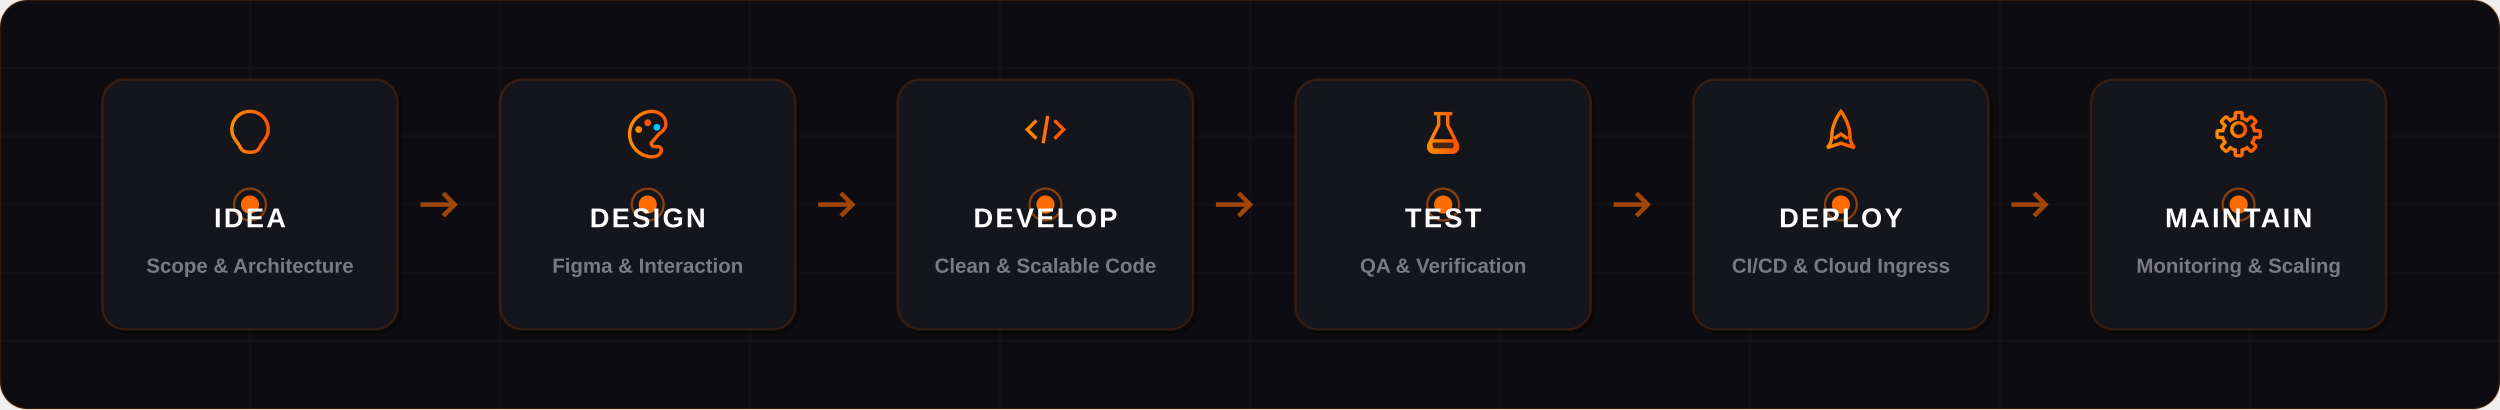
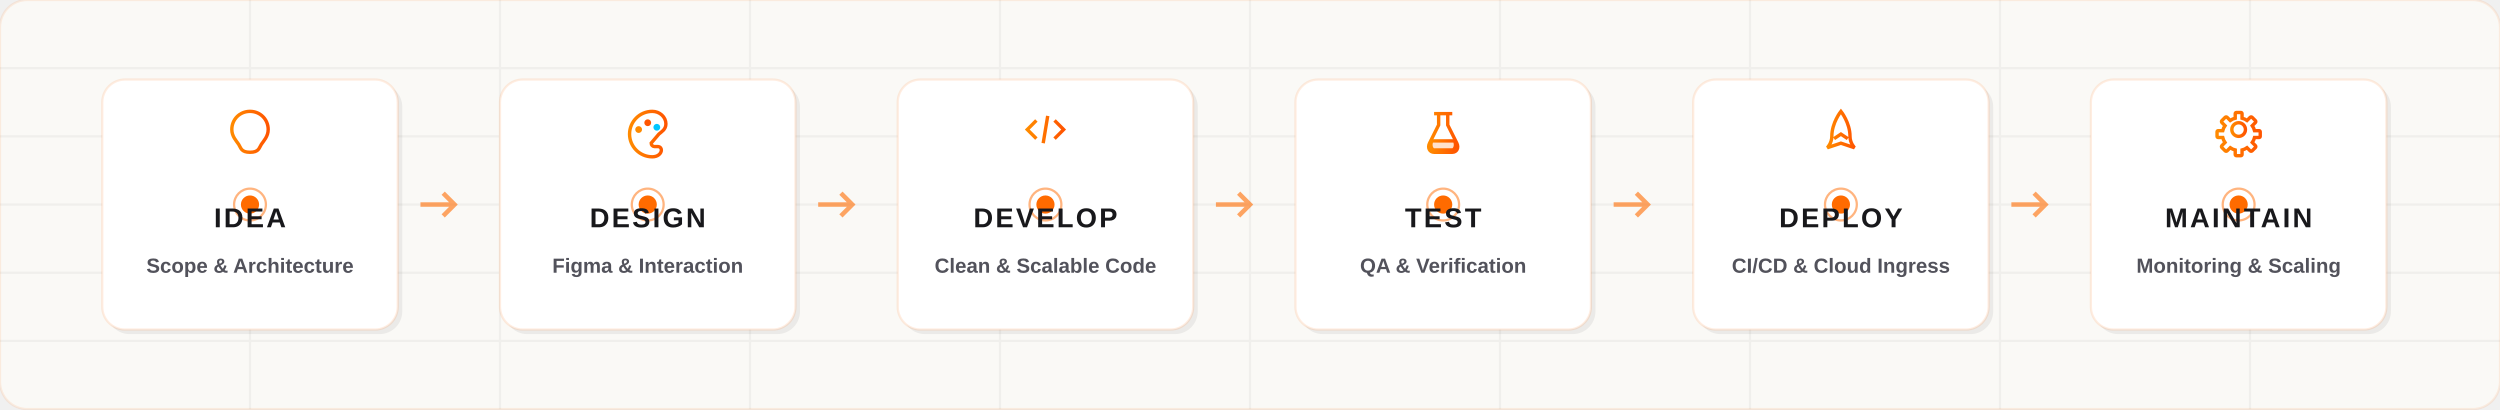
<svg xmlns="http://www.w3.org/2000/svg" viewBox="0 0 1100 180" width="100%" height="auto">
  <defs>
    <linearGradient id="workflowGrad" x1="0%" y1="0%" x2="100%" y2="0%">
      <stop offset="0%" stop-color="#FF8A00" />
      <stop offset="100%" stop-color="#FF5500" />
    </linearGradient>
  </defs>
-   <rect width="1100" height="180" rx="12" fill="#0D0D11" stroke="#FF6B00" stroke-opacity="0.15" stroke-width="1" />
-   <g opacity="0.02">
-     <path d="M0,30 L1100,30 M0,60 L1100,60 M0,90 L1100,90 M0,120 L1100,120 M0,150 L1100,150" stroke="#FFFFFF" stroke-width="1" />
-     <path d="M110,0 L110,180 M220,0 L220,180 M330,0 L330,180 M440,0 L440,180 M550,0 L550,180 M660,0 L660,180 M770,0 L770,180 M880,0 L880,180 M990,0 L990,180" stroke="#FFFFFF" stroke-width="1" />
+   <rect width="1100" height="180" rx="12" fill="#FAF9F6" stroke="#FF6B00" stroke-opacity="0.1" stroke-width="1" />
+   <g opacity="0.04">
+     <path d="M0,30 L1100,30 M0,60 L1100,60 M0,90 L1100,90 M0,120 L1100,120 M0,150 L1100,150" stroke="#000000" stroke-width="1" />
+     <path d="M110,0 L110,180 M220,0 L220,180 M330,0 L330,180 M440,0 L440,180 M550,0 L550,180 M660,0 L660,180 M770,0 L770,180 M880,0 L880,180 M990,0 L990,180" stroke="#000000" stroke-width="1" />
  </g>
  <path d="M 120,90 L 980,90" stroke="url(#workflowGrad)" stroke-width="2" stroke-dasharray="6,4" opacity="0.3" />
  <g transform="translate(185, 84)" opacity="0.6">
    <path d="M 0,6 L 15,6 M 10,1 L 15,6 L 10,11" stroke="#FF6B00" stroke-width="2" fill="none" />
  </g>
  <g transform="translate(110, 35)">
-     <rect x="-63" y="2" width="130" height="110" rx="10" fill="#000000" fill-opacity="0.3" />
-     <rect x="-65" y="0" width="130" height="110" rx="10" fill="#15151C" stroke="#FF6B00" stroke-opacity="0.15" stroke-width="1" />
+     <rect x="-63" y="2" width="130" height="110" rx="10" fill="#000000" fill-opacity="0.06" />
+     <rect x="-65" y="0" width="130" height="110" rx="10" fill="#FFFFFF" stroke="#FF6B00" stroke-opacity="0.12" stroke-width="1" />
    <circle cx="0" cy="55" r="4" fill="#FF6B00" />
    <circle cx="0" cy="55" r="7" fill="none" stroke="#FF6B00" stroke-width="1" stroke-opacity="0.5" />
    <g transform="translate(-10, 12)" stroke="url(#workflowGrad)" stroke-width="1.5" fill="none">
      <path d="M 10 2 C 5.5 2, 2 5.5, 2 10 C 2 13, 4 15, 5 16.5 C 6 18, 6 20, 10 20 C 14 20, 14 18, 15 16.5 C 16 15, 18 13, 18 10 C 18 5.5, 14.5 2, 10 2 Z" />
      <path d="M 7 20 L 13 20" />
    </g>
-     <text x="0" y="65" fill="#FFFFFF" font-family="Arial, Helvetica, sans-serif" font-size="12" font-weight="bold" text-anchor="middle" letter-spacing="1">IDEA</text>
-     <text x="0" y="85" fill="#7A7A86" font-family="Arial, Helvetica, sans-serif" font-size="9" font-weight="bold" text-anchor="middle">
+     <text x="0" y="65" fill="#18181B" font-family="Arial, Helvetica, sans-serif" font-size="12" font-weight="bold" text-anchor="middle" letter-spacing="1">IDEA</text>
+     <text x="0" y="85" fill="#52525B" font-family="Arial, Helvetica, sans-serif" font-size="9" font-weight="bold" text-anchor="middle">
          Scope &amp; Architecture
        </text>
  </g>
  <g transform="translate(360, 84)" opacity="0.6">
    <path d="M 0,6 L 15,6 M 10,1 L 15,6 L 10,11" stroke="#FF6B00" stroke-width="2" fill="none" />
  </g>
  <g transform="translate(285, 35)">
-     <rect x="-63" y="2" width="130" height="110" rx="10" fill="#000000" fill-opacity="0.3" />
-     <rect x="-65" y="0" width="130" height="110" rx="10" fill="#15151C" stroke="#FF6B00" stroke-opacity="0.15" stroke-width="1" />
+     <rect x="-63" y="2" width="130" height="110" rx="10" fill="#000000" fill-opacity="0.06" />
+     <rect x="-65" y="0" width="130" height="110" rx="10" fill="#FFFFFF" stroke="#FF6B00" stroke-opacity="0.12" stroke-width="1" />
    <circle cx="0" cy="55" r="4" fill="#FF6B00" />
    <circle cx="0" cy="55" r="7" fill="none" stroke="#FF6B00" stroke-width="1" stroke-opacity="0.5" />
    <g transform="translate(-10, 12)" stroke="url(#workflowGrad)" stroke-width="1.5" fill="none">
      <path d="M 12 2 C 6.5 2, 2 6.5, 2 12 C 2 17.5, 6.5 22, 12 22 C 14.5 22, 16 20.5, 16 19 C 16 18.2, 15.4 17.5, 14.6 17.5 L 13 17.5 C 12.2 17.5, 11.5 16.8, 11.5 16 L 14.9 12 C 16 11, 18 10, 18 7.5 C 18 4.5, 15.3 2, 12 2 Z" />
      <circle cx="6" cy="10" r="1.5" fill="#FF8A00" stroke="none" />
      <circle cx="10" cy="7" r="1.5" fill="#FF5500" stroke="none" />
      <circle cx="14" cy="9" r="1.5" fill="#00C6FF" stroke="none" />
    </g>
-     <text x="0" y="65" fill="#FFFFFF" font-family="Arial, Helvetica, sans-serif" font-size="12" font-weight="bold" text-anchor="middle" letter-spacing="1">DESIGN</text>
-     <text x="0" y="85" fill="#7A7A86" font-family="Arial, Helvetica, sans-serif" font-size="9" font-weight="bold" text-anchor="middle">
+     <text x="0" y="65" fill="#18181B" font-family="Arial, Helvetica, sans-serif" font-size="12" font-weight="bold" text-anchor="middle" letter-spacing="1">DESIGN</text>
+     <text x="0" y="85" fill="#52525B" font-family="Arial, Helvetica, sans-serif" font-size="9" font-weight="bold" text-anchor="middle">
          Figma &amp; Interaction
        </text>
  </g>
  <g transform="translate(535, 84)" opacity="0.6">
    <path d="M 0,6 L 15,6 M 10,1 L 15,6 L 10,11" stroke="#FF6B00" stroke-width="2" fill="none" />
  </g>
  <g transform="translate(460, 35)">
-     <rect x="-63" y="2" width="130" height="110" rx="10" fill="#000000" fill-opacity="0.3" />
-     <rect x="-65" y="0" width="130" height="110" rx="10" fill="#15151C" stroke="#FF6B00" stroke-opacity="0.15" stroke-width="1" />
+     <rect x="-63" y="2" width="130" height="110" rx="10" fill="#000000" fill-opacity="0.06" />
+     <rect x="-65" y="0" width="130" height="110" rx="10" fill="#FFFFFF" stroke="#FF6B00" stroke-opacity="0.12" stroke-width="1" />
    <circle cx="0" cy="55" r="4" fill="#FF6B00" />
    <circle cx="0" cy="55" r="7" fill="none" stroke="#FF6B00" stroke-width="1" stroke-opacity="0.5" />
    <g transform="translate(-10, 12)" stroke="url(#workflowGrad)" stroke-width="1.5" fill="none">
      <path d="M 6 6 L 2 10 L 6 14 M 14 6 L 18 10 L 14 14 M 11 4 L 9 16" />
    </g>
-     <text x="0" y="65" fill="#FFFFFF" font-family="Arial, Helvetica, sans-serif" font-size="12" font-weight="bold" text-anchor="middle" letter-spacing="1">DEVELOP</text>
-     <text x="0" y="85" fill="#7A7A86" font-family="Arial, Helvetica, sans-serif" font-size="9" font-weight="bold" text-anchor="middle">
+     <text x="0" y="65" fill="#18181B" font-family="Arial, Helvetica, sans-serif" font-size="12" font-weight="bold" text-anchor="middle" letter-spacing="1">DEVELOP</text>
+     <text x="0" y="85" fill="#52525B" font-family="Arial, Helvetica, sans-serif" font-size="9" font-weight="bold" text-anchor="middle">
          Clean &amp; Scalable Code
        </text>
  </g>
  <g transform="translate(710, 84)" opacity="0.6">
    <path d="M 0,6 L 15,6 M 10,1 L 15,6 L 10,11" stroke="#FF6B00" stroke-width="2" fill="none" />
  </g>
  <g transform="translate(635, 35)">
-     <rect x="-63" y="2" width="130" height="110" rx="10" fill="#000000" fill-opacity="0.3" />
-     <rect x="-65" y="0" width="130" height="110" rx="10" fill="#15151C" stroke="#FF6B00" stroke-opacity="0.15" stroke-width="1" />
+     <rect x="-63" y="2" width="130" height="110" rx="10" fill="#000000" fill-opacity="0.06" />
+     <rect x="-65" y="0" width="130" height="110" rx="10" fill="#FFFFFF" stroke="#FF6B00" stroke-opacity="0.12" stroke-width="1" />
    <circle cx="0" cy="55" r="4" fill="#FF6B00" />
    <circle cx="0" cy="55" r="7" fill="none" stroke="#FF6B00" stroke-width="1" stroke-opacity="0.5" />
    <g transform="translate(-10, 12)" stroke="url(#workflowGrad)" stroke-width="1.5" fill="none">
      <path d="M 6 3 L 14 3 M 8 3 L 8 8 L 4 16 C 3 18, 4 20, 6 20 L 14 20 C 16 20, 17 18, 16 16 L 12 8 L 12 3" />
      <path d="M 5 15 L 15 15 C 16 17, 15 19, 14 19 L 6 19 C 5 19, 4 17, 5 15 Z" fill="#FF6B00" fill-opacity="0.2" />
    </g>
-     <text x="0" y="65" fill="#FFFFFF" font-family="Arial, Helvetica, sans-serif" font-size="12" font-weight="bold" text-anchor="middle" letter-spacing="1">TEST</text>
-     <text x="0" y="85" fill="#7A7A86" font-family="Arial, Helvetica, sans-serif" font-size="9" font-weight="bold" text-anchor="middle">
+     <text x="0" y="65" fill="#18181B" font-family="Arial, Helvetica, sans-serif" font-size="12" font-weight="bold" text-anchor="middle" letter-spacing="1">TEST</text>
+     <text x="0" y="85" fill="#52525B" font-family="Arial, Helvetica, sans-serif" font-size="9" font-weight="bold" text-anchor="middle">
          QA &amp; Verification
        </text>
  </g>
  <g transform="translate(885, 84)" opacity="0.6">
    <path d="M 0,6 L 15,6 M 10,1 L 15,6 L 10,11" stroke="#FF6B00" stroke-width="2" fill="none" />
  </g>
  <g transform="translate(810, 35)">
-     <rect x="-63" y="2" width="130" height="110" rx="10" fill="#000000" fill-opacity="0.3" />
-     <rect x="-65" y="0" width="130" height="110" rx="10" fill="#15151C" stroke="#FF6B00" stroke-opacity="0.15" stroke-width="1" />
+     <rect x="-63" y="2" width="130" height="110" rx="10" fill="#000000" fill-opacity="0.06" />
+     <rect x="-65" y="0" width="130" height="110" rx="10" fill="#FFFFFF" stroke="#FF6B00" stroke-opacity="0.12" stroke-width="1" />
    <circle cx="0" cy="55" r="4" fill="#FF6B00" />
    <circle cx="0" cy="55" r="7" fill="none" stroke="#FF6B00" stroke-width="1" stroke-opacity="0.5" />
    <g transform="translate(-10, 12)" stroke="url(#workflowGrad)" stroke-width="1.5" fill="none">
      <path d="M 10 2 C 10 2, 6 7, 6 13 C 6 16, 4 18, 4 18 L 10 16 L 16 18 C 16 18, 14 16, 14 13 C 14 7, 10 2, 10 2 Z M 7 14 C 7 14, 10 12, 10 12 C 10 12, 13 14, 13 14" />
    </g>
-     <text x="0" y="65" fill="#FFFFFF" font-family="Arial, Helvetica, sans-serif" font-size="12" font-weight="bold" text-anchor="middle" letter-spacing="1">DEPLOY</text>
-     <text x="0" y="85" fill="#7A7A86" font-family="Arial, Helvetica, sans-serif" font-size="9" font-weight="bold" text-anchor="middle">
+     <text x="0" y="65" fill="#18181B" font-family="Arial, Helvetica, sans-serif" font-size="12" font-weight="bold" text-anchor="middle" letter-spacing="1">DEPLOY</text>
+     <text x="0" y="85" fill="#52525B" font-family="Arial, Helvetica, sans-serif" font-size="9" font-weight="bold" text-anchor="middle">
          CI/CD &amp; Cloud Ingress
        </text>
  </g>
  <g transform="translate(985, 35)">
-     <rect x="-63" y="2" width="130" height="110" rx="10" fill="#000000" fill-opacity="0.3" />
-     <rect x="-65" y="0" width="130" height="110" rx="10" fill="#15151C" stroke="#FF6B00" stroke-opacity="0.15" stroke-width="1" />
+     <rect x="-63" y="2" width="130" height="110" rx="10" fill="#000000" fill-opacity="0.06" />
+     <rect x="-65" y="0" width="130" height="110" rx="10" fill="#FFFFFF" stroke="#FF6B00" stroke-opacity="0.12" stroke-width="1" />
    <circle cx="0" cy="55" r="4" fill="#FF6B00" />
    <circle cx="0" cy="55" r="7" fill="none" stroke="#FF6B00" stroke-width="1" stroke-opacity="0.5" />
    <g transform="translate(-10, 12)" stroke="url(#workflowGrad)" stroke-width="1.5" fill="none">
      <circle cx="10" cy="10" r="3" />
      <path d="M 19 10.5 L 17 10.5 C 16.8 9.7, 16.5 9, 16 8.3 L 17.4 6.9 C 17.6 6.7, 17.6 6.3, 17.4 6.1 L 15.9 4.6 C 15.7 4.4, 15.3 4.4, 15.1 4.6 L 13.7 6 C 13 5.5, 12.3 5.2, 11.5 5 L 11.5 3 C 11.5 2.7, 11.3 2.5, 11 2.5 L 9 2.5 C 8.7 2.5, 8.5 2.7, 8.5 3 L 8.5 5 C 7.7 5.2, 7 5.5, 6.3 6 L 4.9 4.6 C 4.7 4.4, 4.3 4.4, 4.1 4.6 L 2.6 6.1 C 2.4 6.3, 2.4 6.7, 2.6 6.9 L 4 8.3 C 3.5 9, 3.2 9.7, 3 10.5 L 1 10.5 C 0.7 10.5, 0.5 10.7, 0.5 11 L 0.5 13 C 0.5 13.3, 0.7 13.5, 1 13.5 L 3 13.5 C 3.2 14.3, 3.5 15, 4 15.7 L 2.6 17.1 C 2.4 17.3, 2.4 17.7, 2.6 17.9 L 4.1 19.4 C 4.3 19.6, 4.7 19.6, 4.9 19.4 L 6.3 18 C 7 18.5, 7.7 18.8, 8.5 19 L 8.5 21 C 8.5 21.3, 8.7 21.5, 9 21.5 L 11 21.5 C 11.3 21.5, 11.5 21.3, 11.5 21 L 11.5 19 C 12.3 18.8, 13 18.5, 13.7 18 L 15.1 19.4 C 15.3 19.6, 15.7 19.6, 15.9 19.4 L 17.4 17.9 C 17.6 17.7, 17.6 17.3, 17.4 17.1 L 16 15.7 C 16.5 15, 16.8 14.3, 17 13.5 L 19 13.5 C 19.3 13.5, 19.5 13.3, 19.5 13 L 19.5 11 C 19.5 10.7, 19.3 10.5, 19 10.5 Z" />
    </g>
-     <text x="0" y="65" fill="#FFFFFF" font-family="Arial, Helvetica, sans-serif" font-size="12" font-weight="bold" text-anchor="middle" letter-spacing="1">MAINTAIN</text>
-     <text x="0" y="85" fill="#7A7A86" font-family="Arial, Helvetica, sans-serif" font-size="9" font-weight="bold" text-anchor="middle">
+     <text x="0" y="65" fill="#18181B" font-family="Arial, Helvetica, sans-serif" font-size="12" font-weight="bold" text-anchor="middle" letter-spacing="1">MAINTAIN</text>
+     <text x="0" y="85" fill="#52525B" font-family="Arial, Helvetica, sans-serif" font-size="9" font-weight="bold" text-anchor="middle">
          Monitoring &amp; Scaling
        </text>
  </g>
</svg>
